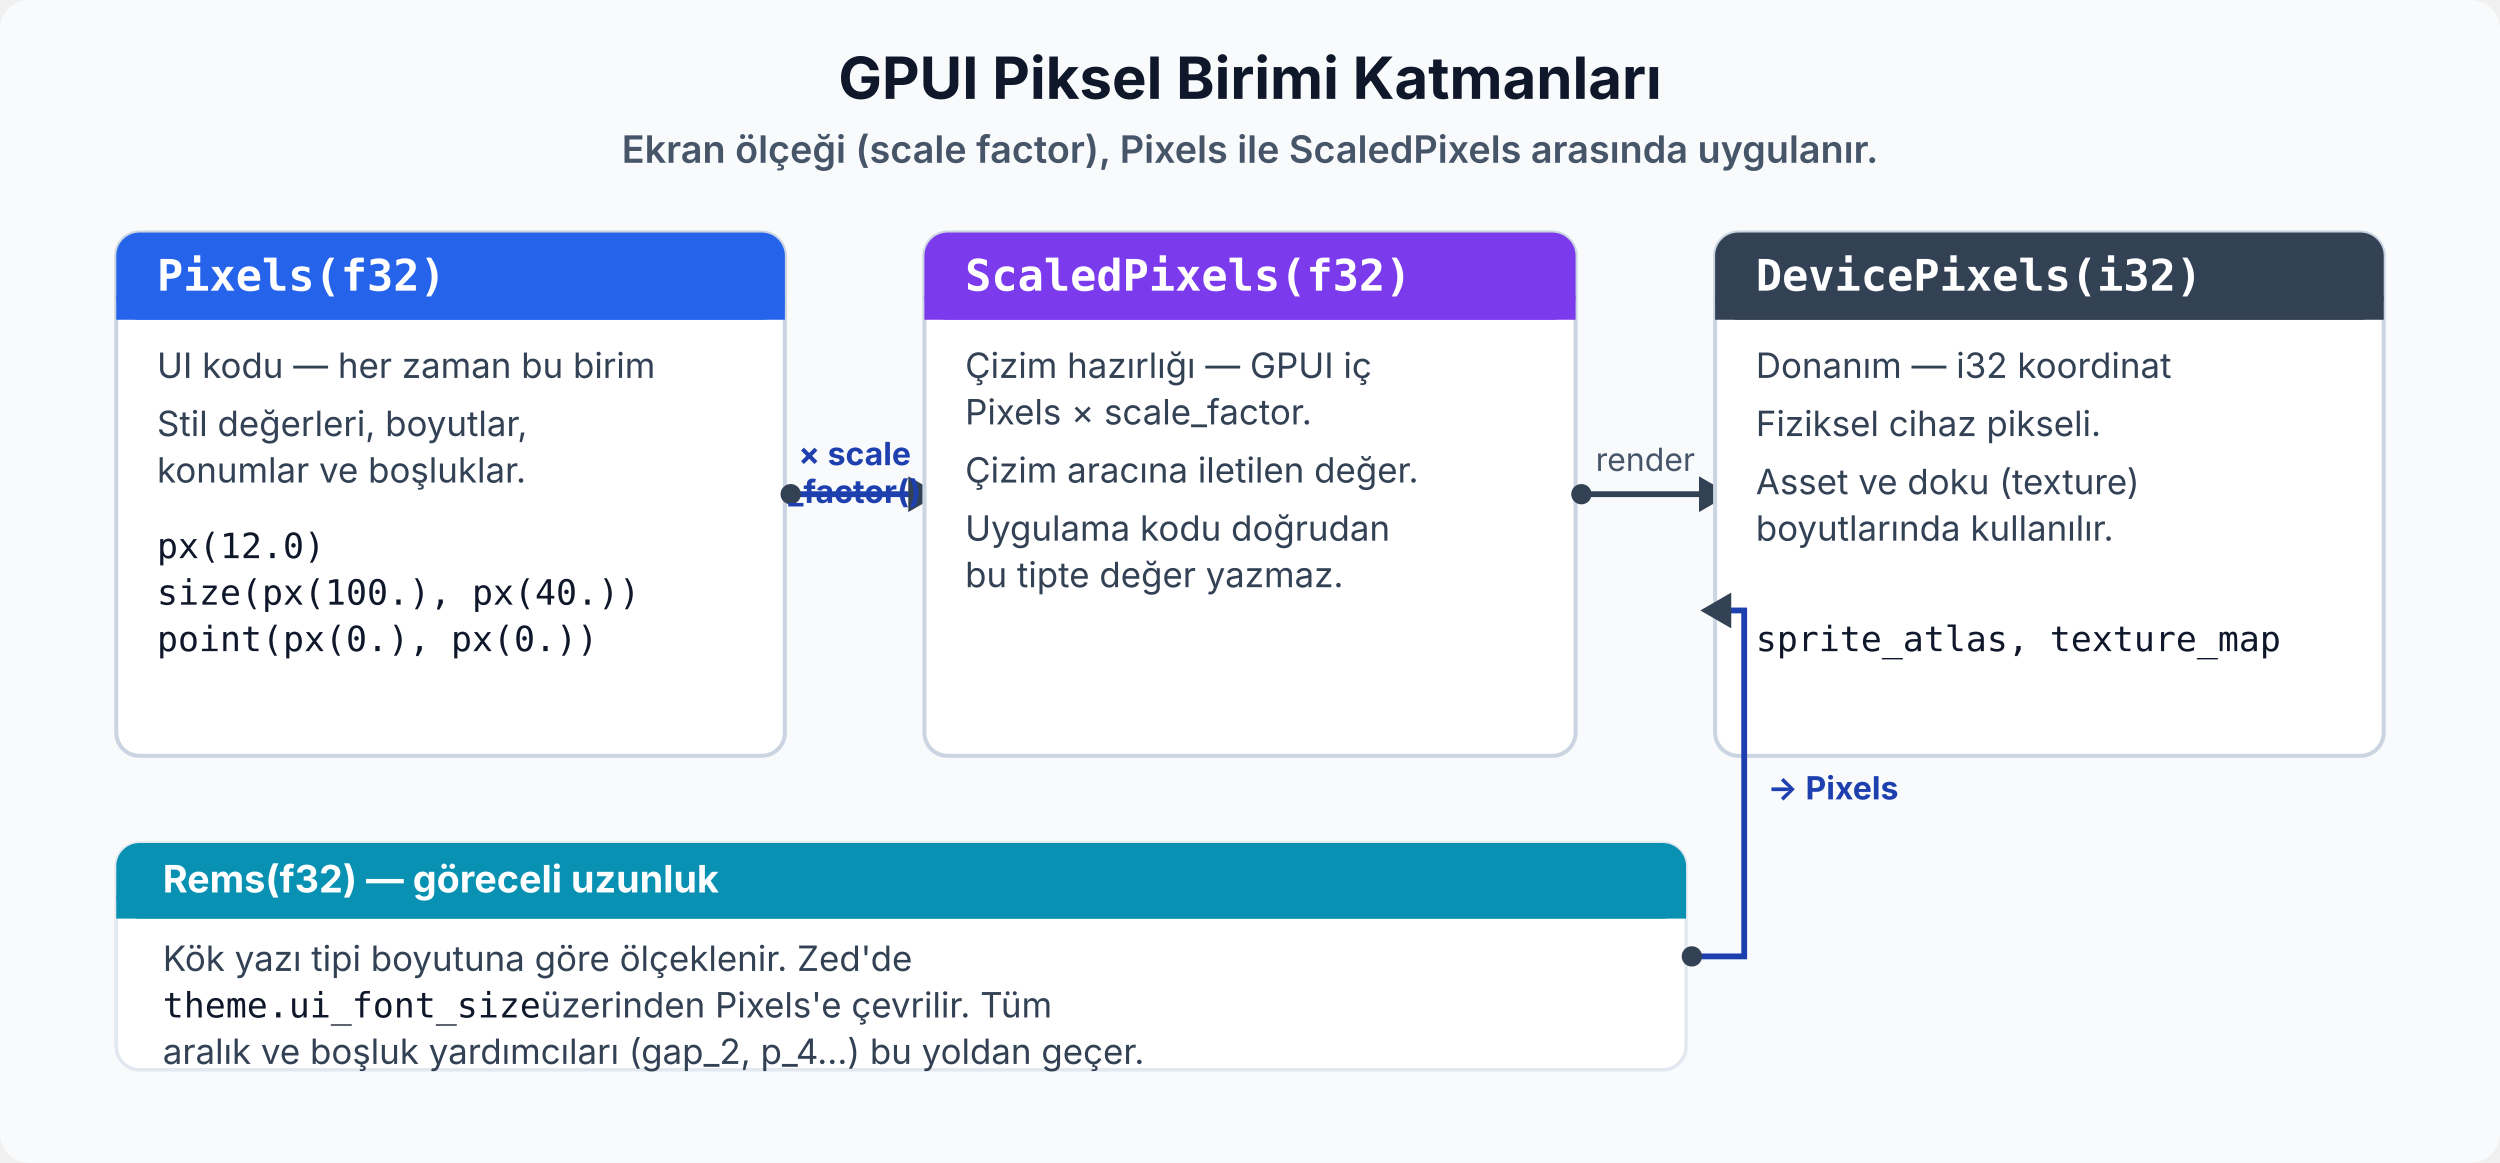
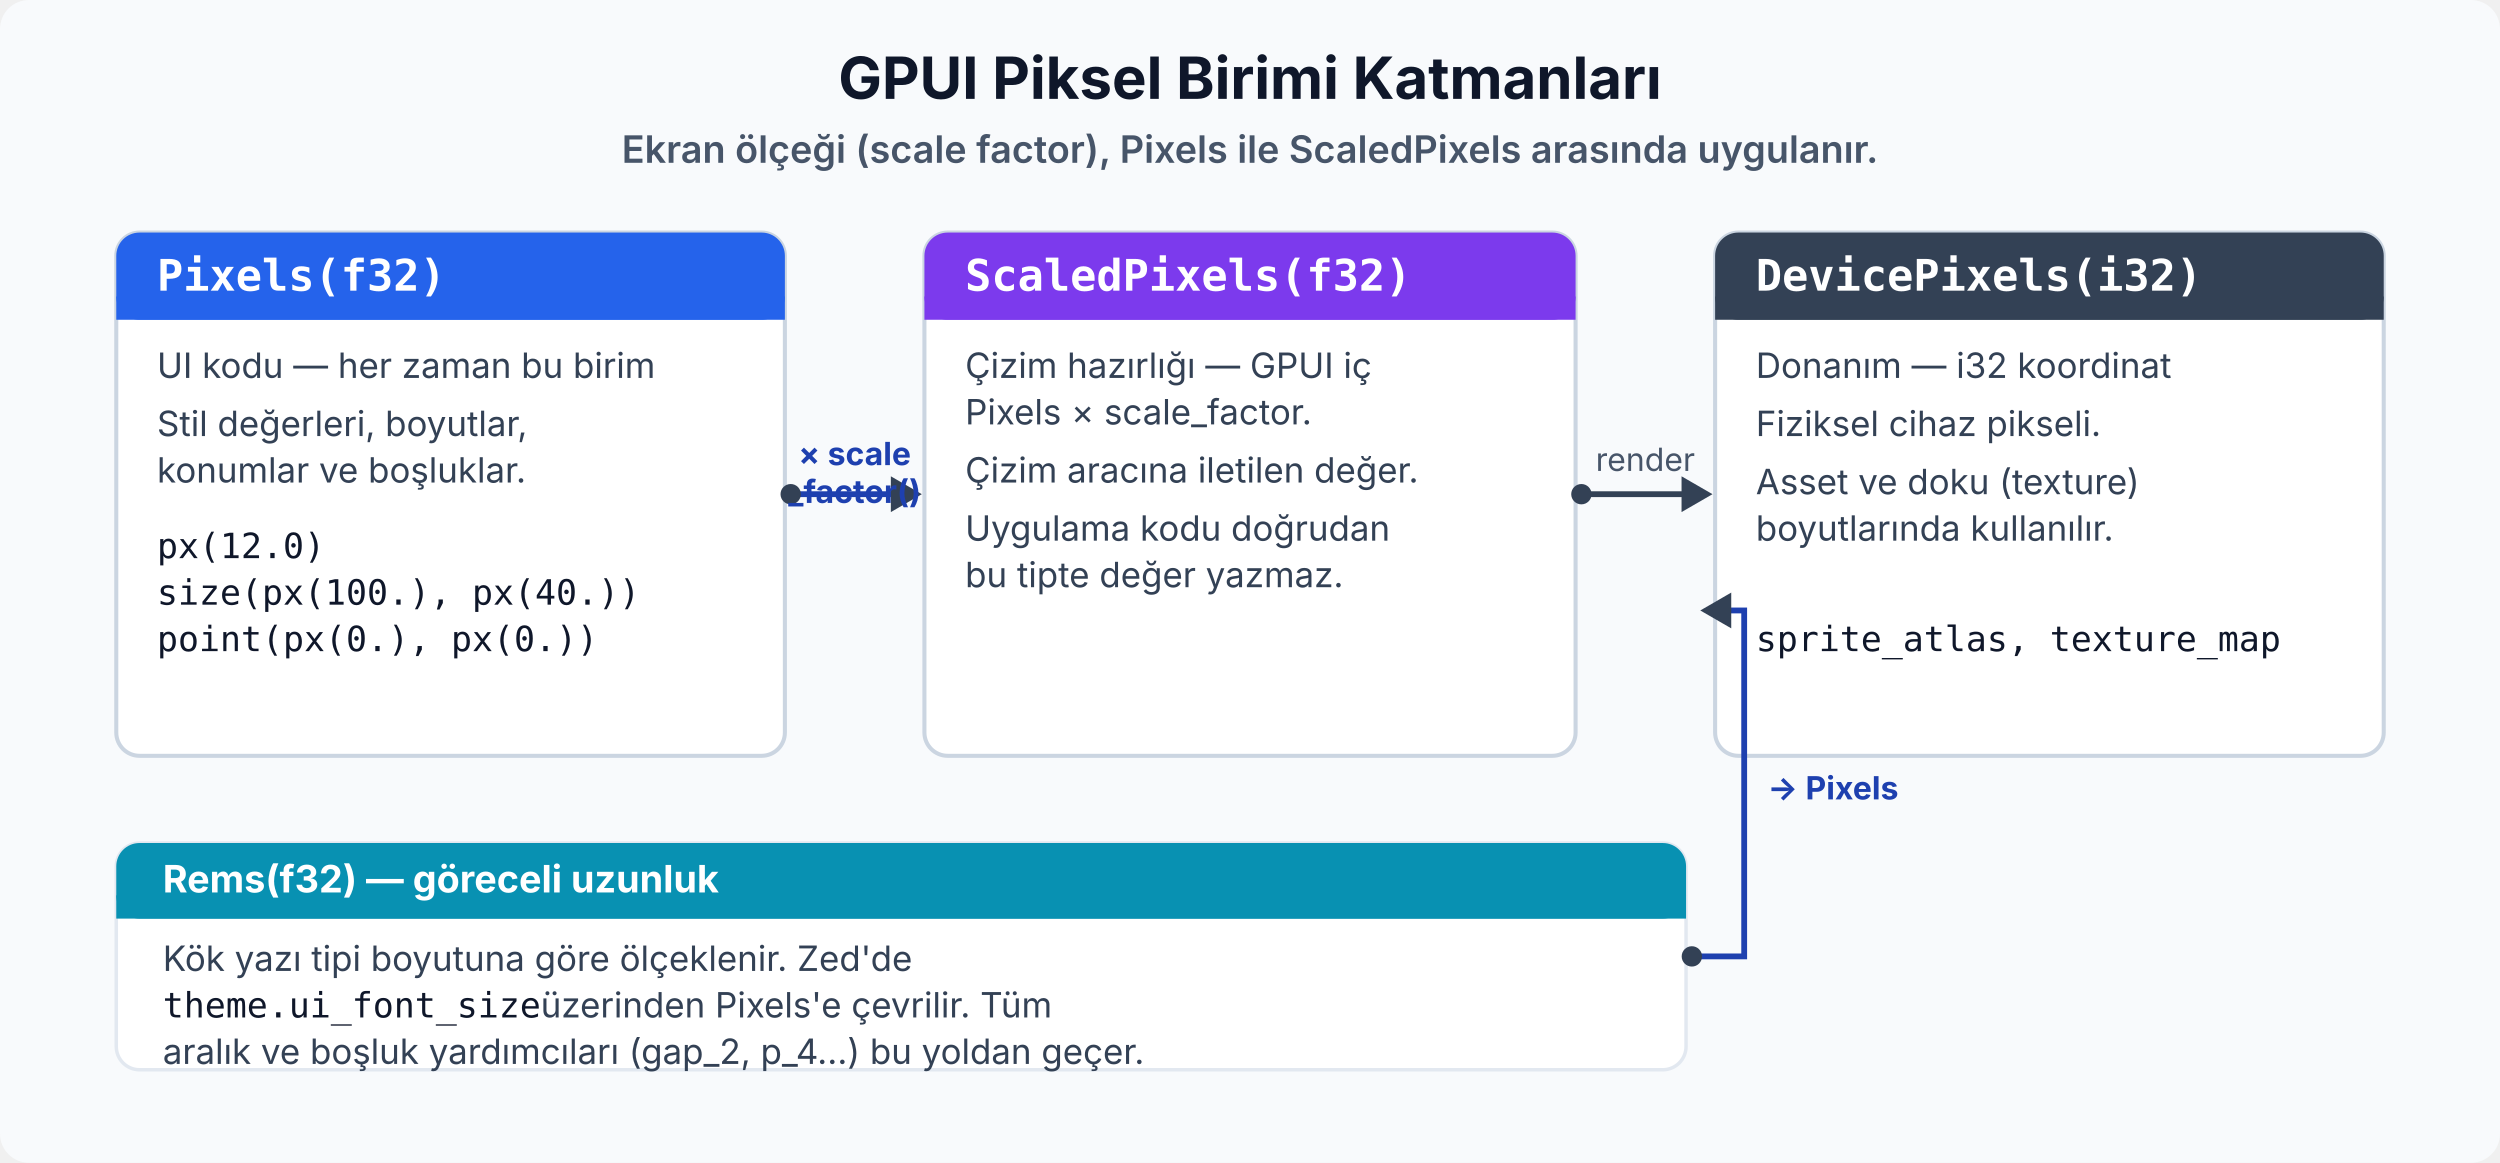
<svg xmlns="http://www.w3.org/2000/svg" viewBox="0 0 860 400">
  <defs>
    <marker id="arrow" viewBox="0 0 1 1" refX="0" refY="0" markerWidth="1" markerHeight="1" orient="auto-start-reverse" overflow="visible" preserveAspectRatio="xMidYMid">
      <path d="M 5.77 0 L -2.88 5 V -5 Z" transform="scale(0.5)" fill="#334155" stroke="#334155" stroke-width="1pt" />
    </marker>
    <marker id="dot-arrow" viewBox="0 0 7 7" refX="3.5" refY="3.5" markerWidth="7" markerHeight="7" markerUnits="userSpaceOnUse">
      <circle cx="3.5" cy="3.5" r="3.5" fill="#334155" />
    </marker>
    <style>
      .title    { font: 700 20px system-ui, -apple-system, "Segoe UI", sans-serif; fill: #0f172a; }
      .subtitle { font: 600 13px system-ui, -apple-system, "Segoe UI", sans-serif; fill: #475569; }
      .layerLbl { font: 700 13px system-ui, -apple-system, "Segoe UI", sans-serif; fill: #fff; }
      .typeTag  { font: 700 15px ui-monospace, SFMono-Regular, Menlo, Consolas, monospace; fill: #fff; }
      .body     { font: 12px system-ui, -apple-system, "Segoe UI", sans-serif; fill: #334155; }
      .mono     { font: 12px ui-monospace, SFMono-Regular, Menlo, Consolas, monospace; fill: #0f172a; }
      .small    { font: 11px system-ui, -apple-system, "Segoe UI", sans-serif; fill: #475569; }
      .edgeLbl  { font: 700 11px system-ui, -apple-system, "Segoe UI", sans-serif; fill: #1e40af; }
      .arrow    { stroke: #334155; stroke-width: 2; fill: none; marker-end: url(#arrow); marker-start: url(#dot-arrow); }
      .arrowB   { stroke: #1e40af; stroke-width: 2; fill: none; marker-end: url(#arrow); marker-start: url(#dot-arrow); }
    </style>
  </defs>
  <rect width="860" height="400" rx="10" fill="#f8fafc" />
  <text x="430" y="34" text-anchor="middle" class="title">GPUI Piksel Birimi Katmanları</text>
  <text x="430" y="56" text-anchor="middle" class="subtitle">Ekran ölçeği (scale factor), Pixels ile ScaledPixels arasında uygulanır.</text>
  <rect x="40" y="80" width="230" height="180" rx="8" fill="#fff" stroke="#cbd5e1" stroke-width="1.4" />
  <rect x="40" y="80" width="230" height="30" rx="8" fill="#2563eb" />
  <path d="M 40 102 H 270 V 110 H 40 Z" fill="#2563eb" />
  <text x="54" y="100" class="typeTag">Pixels(f32)</text>
  <text x="54" y="130" class="body">UI kodu — her zaman bu birim</text>
  <text x="54" y="150" class="body">Stil değerleri, boyutlar,</text>
  <text x="54" y="166" class="body">konumlar ve boşluklar.</text>
  <text x="54" y="192" class="mono">px(12.0)</text>
  <text x="54" y="208" class="mono">size(px(100.), px(40.))</text>
  <text x="54" y="224" class="mono">point(px(0.), px(0.))</text>
-   <path d="M 272 170 L 316 170" class="arrowB" />
+   <path d="M 272 170 L 310 170" class="arrowB" />
  <text x="294" y="160" text-anchor="middle" class="edgeLbl">× scale</text>
  <text x="294" y="173" text-anchor="middle" class="edgeLbl">_factor()</text>
  <rect x="318" y="80" width="224" height="180" rx="8" fill="#fff" stroke="#cbd5e1" stroke-width="1.4" />
  <rect x="318" y="80" width="224" height="30" rx="8" fill="#7c3aed" />
  <path d="M 318 102 H 542 V 110 H 318 Z" fill="#7c3aed" />
  <text x="332" y="100" class="typeTag">ScaledPixels(f32)</text>
  <text x="332" y="130" class="body">Çizim hazırlığı — GPUI iç</text>
  <text x="332" y="146" class="body">Pixels × scale_factor.</text>
  <text x="332" y="166" class="body">Çizim aracına iletilen değer.</text>
  <text x="332" y="186" class="body">Uygulama kodu doğrudan</text>
  <text x="332" y="202" class="body">bu tipte değer yazmaz.</text>
-   <path d="M 544 170 L 588 170" class="arrow" />
+   <path d="M 544 170 L 582 170" class="arrow" />
  <text x="566" y="162" text-anchor="middle" class="small">render</text>
  <rect x="590" y="80" width="230" height="180" rx="8" fill="#fff" stroke="#cbd5e1" stroke-width="1.4" />
  <rect x="590" y="80" width="230" height="30" rx="8" fill="#334155" />
  <path d="M 590 102 H 820 V 110 H 590 Z" fill="#334155" />
  <text x="604" y="100" class="typeTag">DevicePixels(i32)</text>
  <text x="604" y="130" class="body">Donanım — i32 koordinat</text>
  <text x="604" y="150" class="body">Fiziksel cihaz pikseli.</text>
  <text x="604" y="170" class="body">Asset ve doku (texture)</text>
  <text x="604" y="186" class="body">boyutlarında kullanılır.</text>
  <text x="604" y="224" class="mono">sprite_atlas, texture_map</text>
  <rect x="40" y="290" width="540" height="78" rx="8" fill="#fff" stroke="#e2e8f0" stroke-width="1.2" />
  <rect x="40" y="290" width="540" height="26" rx="8" fill="#0891b2" />
  <path d="M 40 308 H 580 V 316 H 40 Z" fill="#0891b2" />
  <text x="56" y="307" class="layerLbl">Rems(f32) — göreceli uzunluk</text>
  <text x="56" y="334" class="body">Kök yazı tipi boyutuna göre ölçeklenir. Zed'de</text>
  <text x="56" y="350" class="mono">theme.ui_font_size</text>
  <text x="186" y="350" class="body"> üzerinden Pixels'e çevrilir. Tüm</text>
  <text x="56" y="366" class="body">aralık ve boşluk yardımcıları (gap_2, p_4…) bu yoldan geçer.</text>
  <path d="M 582 329 L 600 329 L 600 210 L 592 210" class="arrowB" />
  <text x="608" y="275" class="edgeLbl">→ Pixels</text>
</svg>
